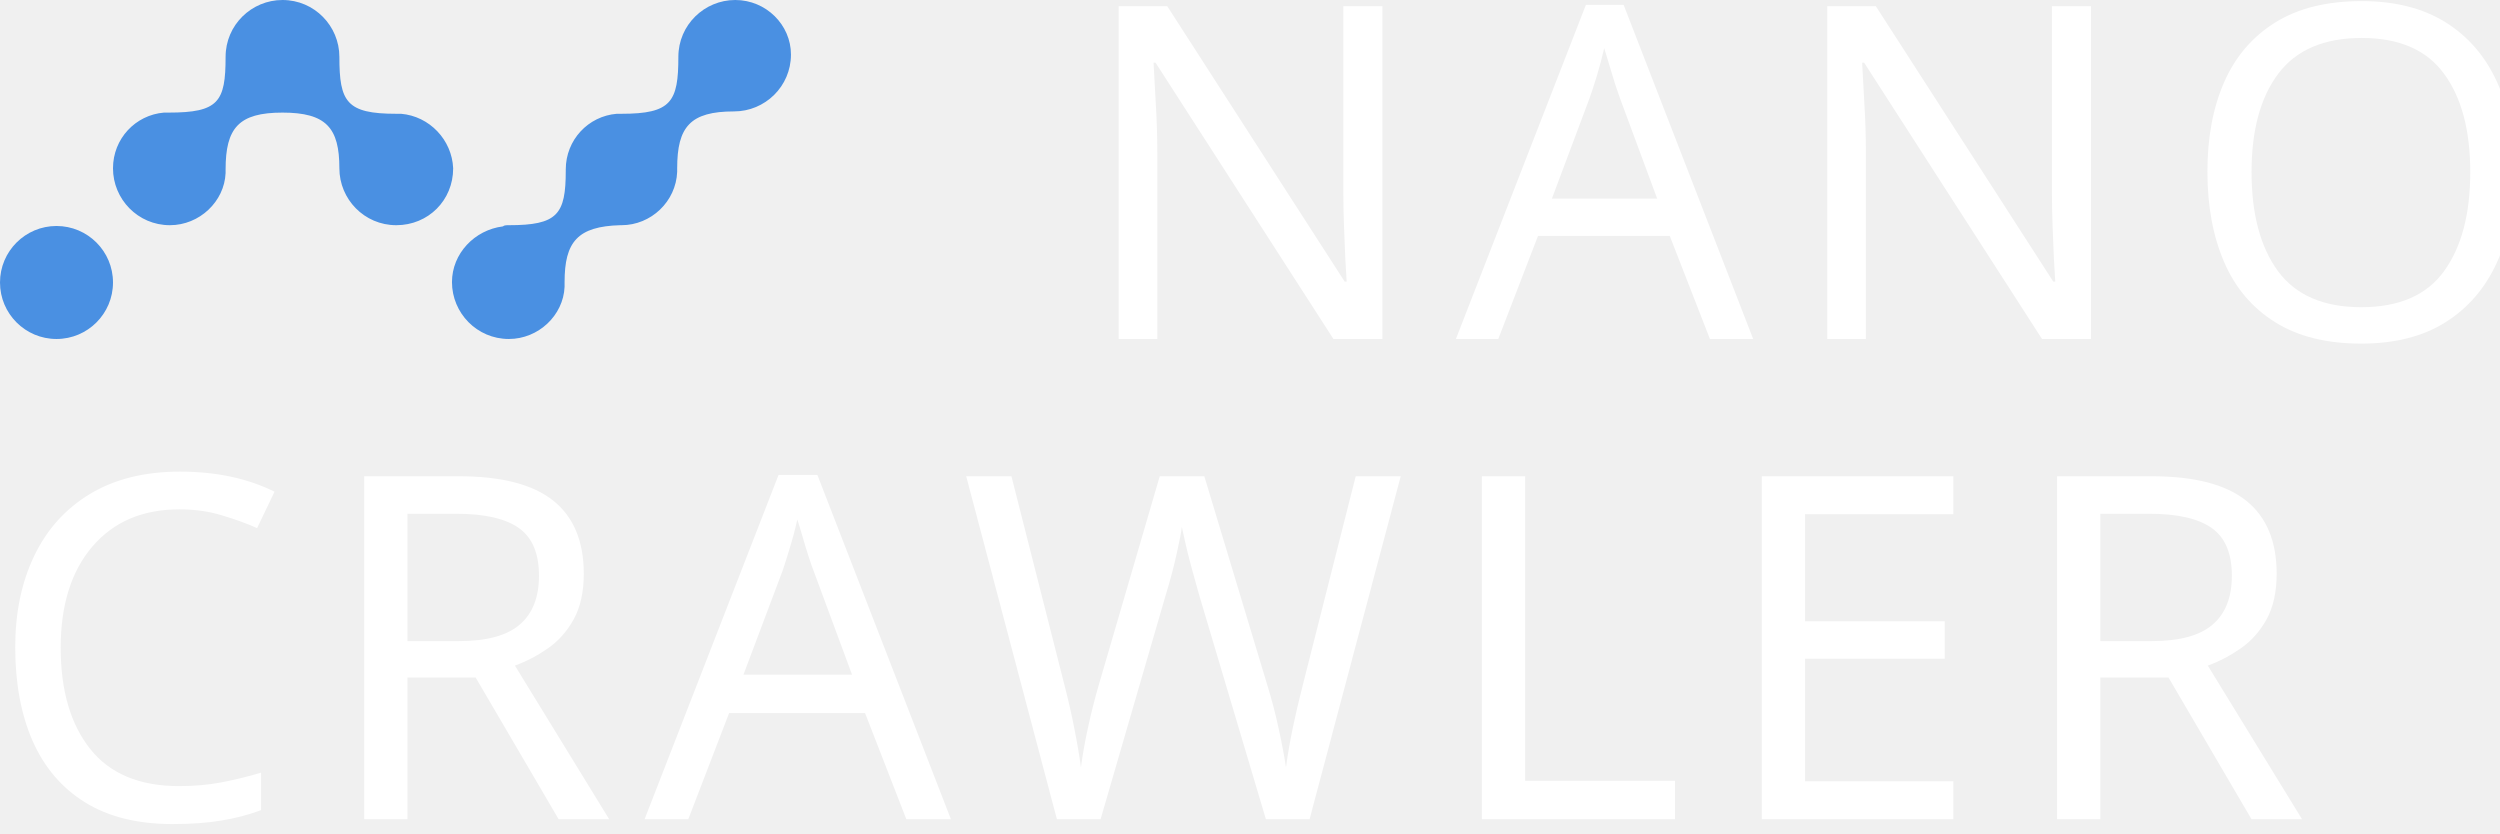
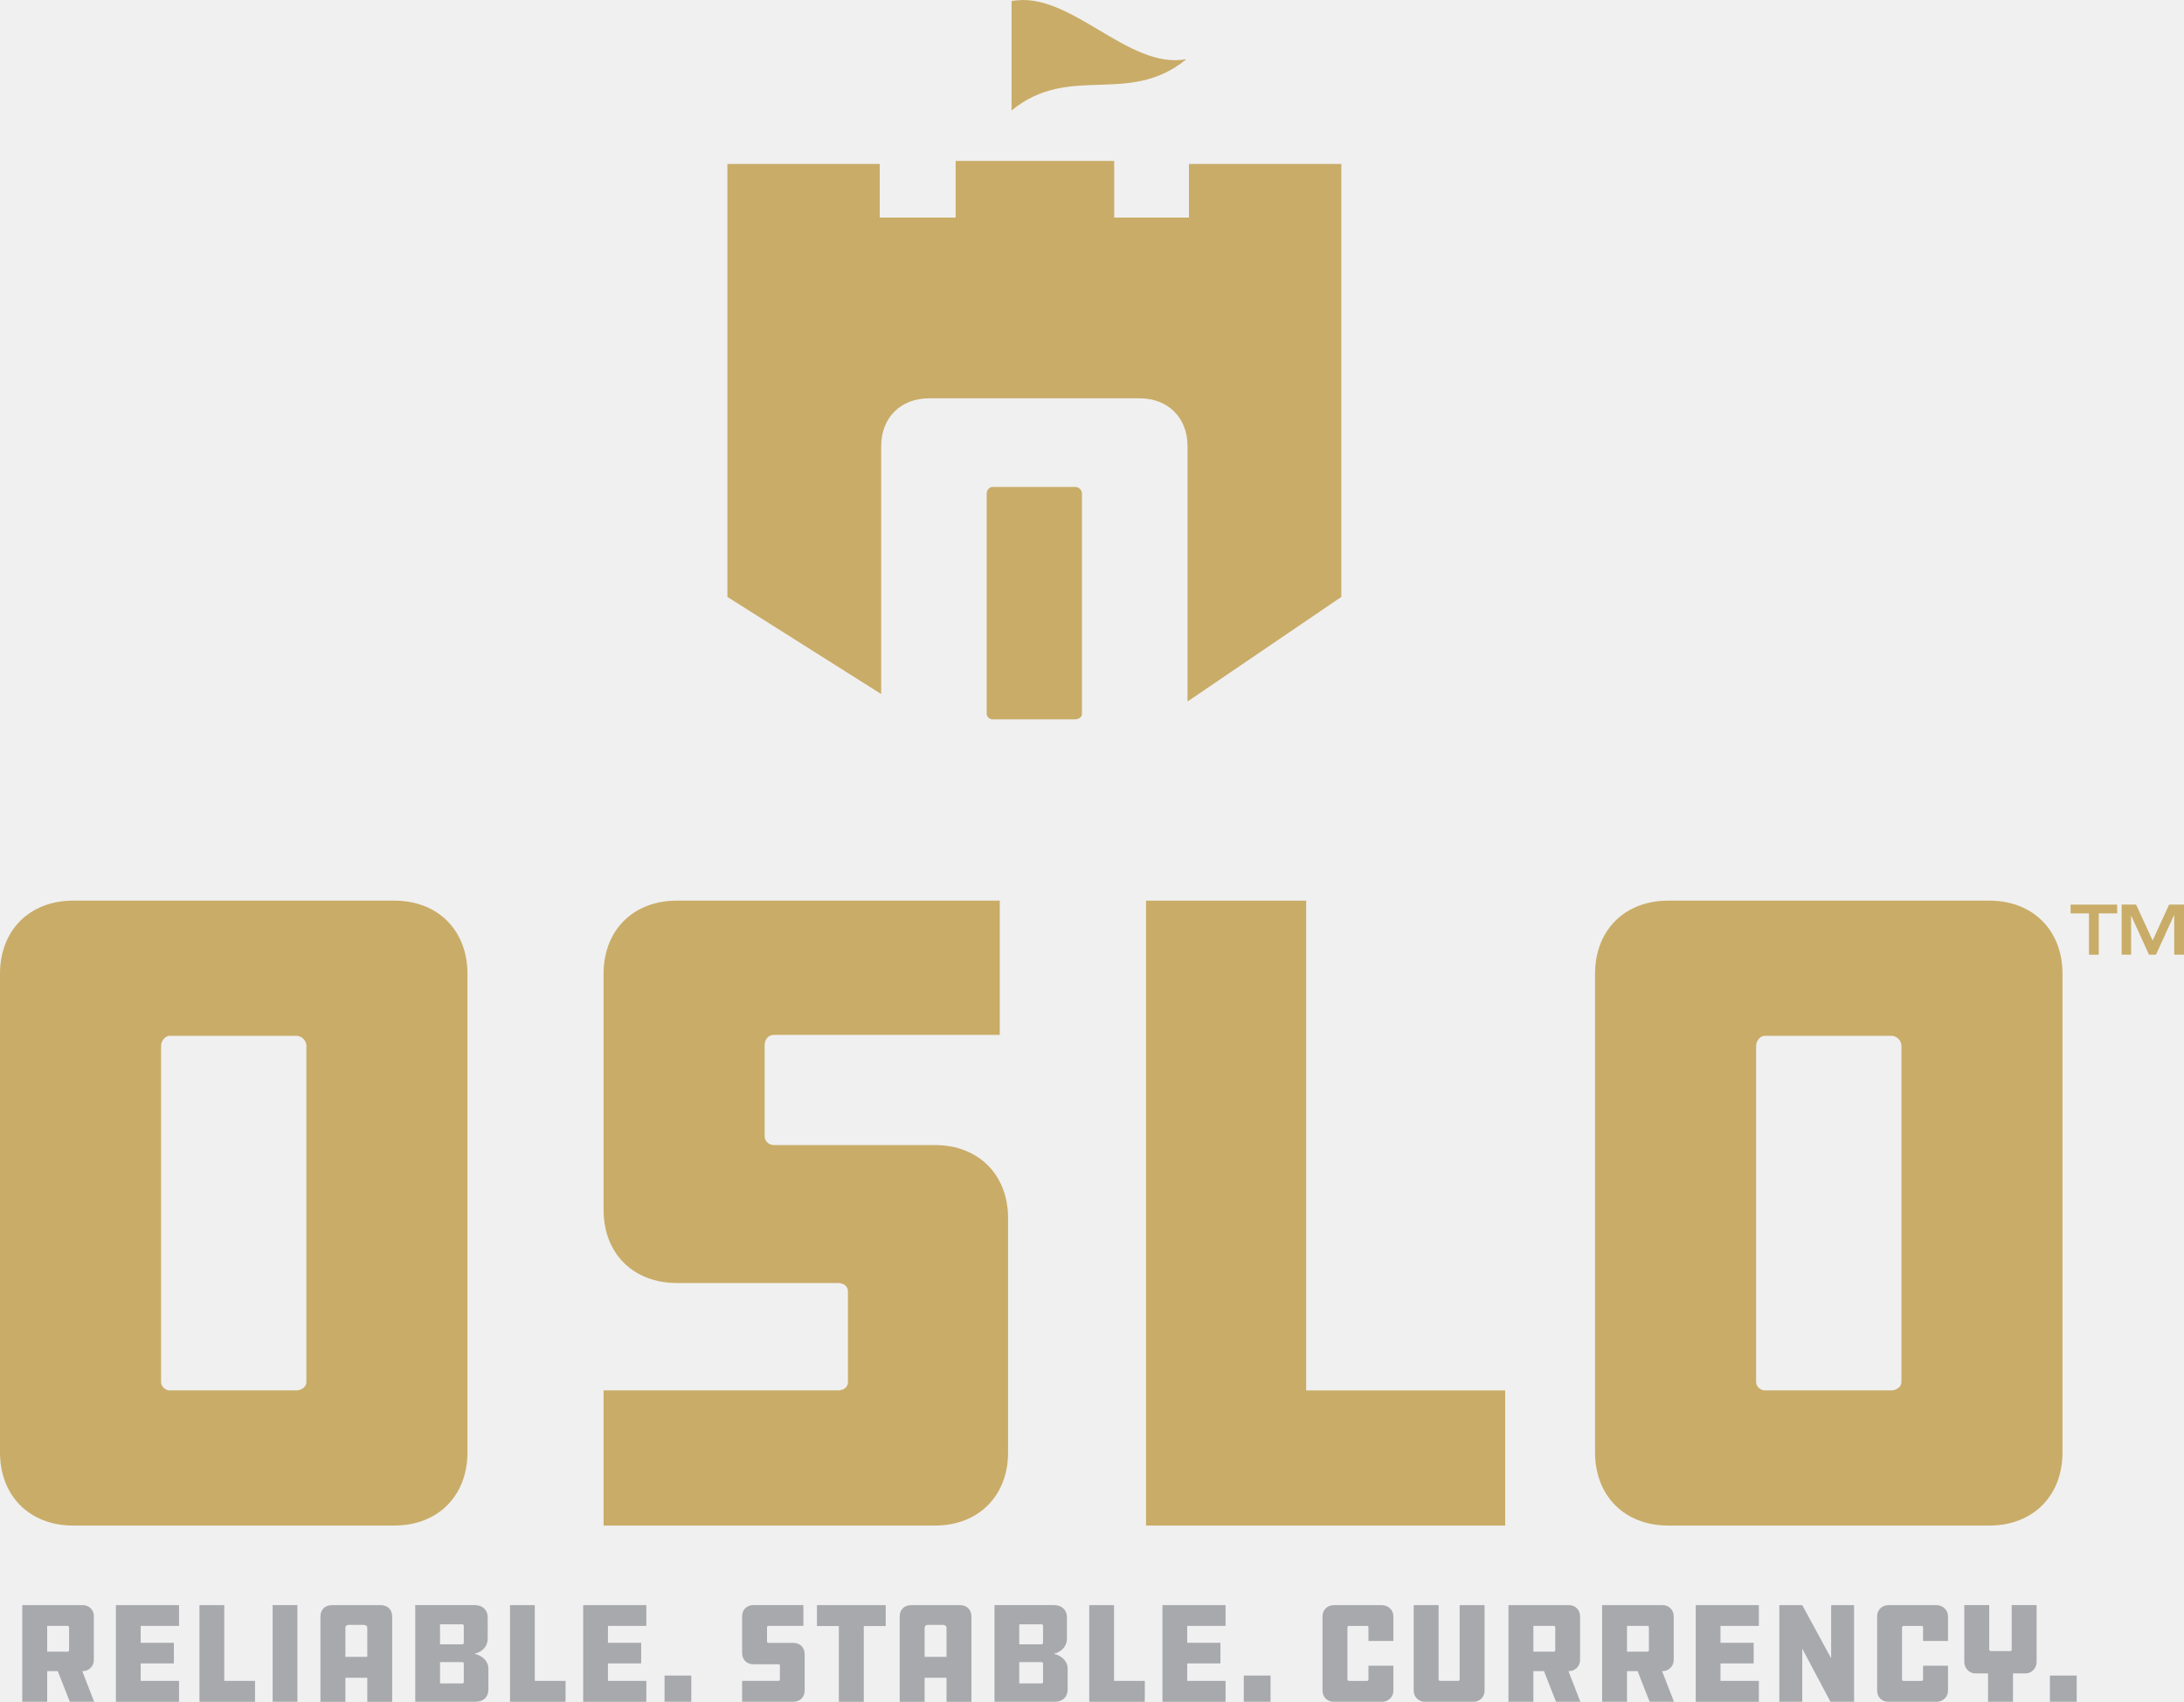
- <svg xmlns="http://www.w3.org/2000/svg" width="177px" height="59px" viewBox="0 0 177 59" version="1.1">
-   <g id="Page-1" stroke="none" stroke-width="1" fill="none" fill-rule="evenodd">
-     <g id="NanoCrawler" transform="translate(-167, -285)">
-       <g id="Vert-Logo" transform="translate(166, 276)">
-         <text id="CRAWLER" font-family="Nunito-Light, Nunito" font-size="34" font-weight="300" letter-spacing="2" fill="#FFFFFF">
-           <tspan x="0" y="67">CRAWLER</tspan>
-         </text>
-         <text id="NANO" font-family="Nunito-Light, Nunito" font-size="33" font-weight="300" letter-spacing="2" fill="#FFFFFF">
-           <tspan x="77" y="33">NAN</tspan>
-           <tspan x="155.27" y="33">O</tspan>
-         </text>
-         <g id="logo" transform="translate(1, 9)" fill="#4A90E2">
-           <circle id="Oval" cx="4" cy="20" r="4" />
-           <path d="M52.056,2.51547035e-15 C49.874,2.51547035e-15 48.028,1.762 48.028,4.028 C48.028,7.217 47.524,8.056 44,8.056 L43.664,8.056 C41.65,8.224 40.056,9.902 40.056,12 L40.056,12.084 C40.056,15.189 39.469,15.944 36.028,15.944 C35.86,15.944 35.692,15.944 35.608,16.028 C33.594,16.28 32,17.958 32,19.972 C32,22.154 33.762,24 36.028,24 C38.126,24 39.888,22.322 39.972,20.308 L39.972,19.972 C39.972,17.119 40.895,16.028 43.916,15.944 L44,15.944 C46.098,15.944 47.86,14.266 47.944,12.168 L47.944,11.916 C47.944,8.979 48.867,7.888 51.972,7.888 C54.154,7.888 56,6.126 56,3.86 C56,1.762 54.238,0 52.056,0 Z M28.392,8.056 L28.056,8.056 C24.531,8.056 24.028,7.217 24.028,4.028 C24.028,1.846 22.266,2.66453526e-15 20,2.66453526e-15 C17.818,2.94403196e-15 15.972,1.762 15.972,4.028 C15.972,7.217 15.469,7.972 11.944,7.972 L11.608,7.972 C9.594,8.14 8,9.818 8,11.916 C8,14.098 9.762,15.944 12.028,15.944 C14.126,15.944 15.888,14.266 15.972,12.252 L15.972,12 C15.972,9.063 16.895,7.972 20,7.972 C23.105,7.972 24.028,9.063 24.028,11.916 C24.028,14.098 25.79,15.944 28.056,15.944 C30.322,15.944 32.084,14.182 32.084,11.916 C32,9.902 30.406,8.224 28.392,8.056 Z" id="Shape" fill-rule="nonzero" />
-         </g>
+ <svg xmlns="http://www.w3.org/2000/svg" width="554.29" height="431.85" version="1.1" viewBox="0 0 554.29 431.85" xml:space="preserve">
+   <defs>
+     <clipPath id="clipPath24">
+       <path d="m0 720h720v-720h-720z" />
+     </clipPath>
+   </defs>
+   <g transform="matrix(1.3333 0 0 -1.3333 -203.74 757.9)">
+     <g transform="translate(550.45,394.6)">
+       <path d="m0 0h-3.501v1.665h8.867v-1.665h-3.501v-7.869h-1.865z" fill="#c9ac68" />
+     </g>
+     <g transform="translate(556.67,396.27)">
+       <path d="m0 0h2.746l3.147-6.83 3.143 6.83h2.83v-9.534h-1.862v7.6l-3.474-7.6h-1.322l-3.414 7.471v-7.471h-1.794z" fill="#c9ac68" />
+     </g>
+     <g clip-path="url(#clipPath24)">
+       <g transform="translate(165.96,258.72)">
+         <path d="m0 0c0 0.137-0.136 0.272-0.246 0.272h-3.924v-4.905h3.924c0.11 0 0.246 0.137 0.246 0.245zm2.644 4.225c1.117 0 2.07-0.9 2.07-2.072v-8.421c0-1.117-0.953-2.071-2.07-2.071h-0.137l2.262-5.832h-4.633l-2.289 5.832h-2.017v-5.832h-4.742v18.396z" fill="#a7a9ac" />
+       </g>
+       <g transform="translate(174.87,262.94)">
+         <path d="m0 0h12.018v-3.952h-7.303v-3.216h6.322v-3.924h-6.322v-3.325h7.303v-3.979h-12.018z" fill="#a7a9ac" />
+       </g>
+       <g transform="translate(190.78,262.94)">
+         <path d="m0 0h4.715v-14.417h5.859v-3.979h-10.574z" fill="#a7a9ac" />
+       </g>
+       <path d="m209.42 244.55h-4.715v18.396h4.715z" fill="#a7a9ac" />
+       <g transform="translate(222.72,253.1)">
+         <path d="m0 0v5.532c0 0.326-0.272 0.545-0.654 0.545h-2.943c-0.327 0-0.572-0.246-0.572-0.545v-5.532zm4.742-8.558h-4.742v4.579h-4.169v-4.579h-4.743v16.243c0 1.281 0.872 2.153 2.153 2.153h9.348c1.281 0 2.153-0.872 2.153-2.153z" fill="#a7a9ac" />
+       </g>
+       <g transform="translate(241.09,251.8)">
+         <path d="m0 0c0 0.137-0.082 0.3-0.272 0.3h-4.251v-4.061h4.251c0.19 0 0.272 0.137 0.272 0.273zm0 7.194c0 0.137-0.082 0.3-0.272 0.3h-4.251v-3.815h4.251c0.19 0 0.272 0.136 0.272 0.3zm-9.238-14.443v18.395h11.337c1.499 0 2.452-0.954 2.452-2.316v-4.088c0-1.254-0.817-2.453-2.507-2.861 1.69-0.409 2.643-1.554 2.643-2.78v-4.006c0-1.445-0.953-2.344-2.452-2.344z" fill="#a7a9ac" />
+       </g>
+       <g transform="translate(249.89,262.94)">
+         <path d="m0 0h4.715v-14.417h5.859v-3.979h-10.574z" fill="#a7a9ac" />
+       </g>
+       <g transform="translate(263.82,262.94)">
+         <path d="m0 0h12.018v-3.952h-7.303v-3.216h6.322v-3.924h-6.322v-3.325h7.303v-3.979h-12.018z" fill="#a7a9ac" />
+       </g>
+       <path d="m284.4 244.55h-5.096v4.987h5.096z" fill="#a7a9ac" />
+       <g transform="translate(294.07,248.53)">
+         <path d="m0 0h6.895c0.19 0 0.299 0.109 0.299 0.245v2.671c0 0.137-0.109 0.245-0.299 0.245h-4.742c-1.281 0-2.153 0.872-2.153 2.153v6.95c0 1.281 0.872 2.153 2.153 2.153h9.511v-3.952h-6.65c-0.163 0-0.272-0.136-0.272-0.3v-2.697c0-0.11 0.109-0.246 0.272-0.246h4.742c1.281 0 2.153-0.872 2.153-2.153v-6.894c0-1.281-0.872-2.154-2.153-2.154h-9.756z" fill="#a7a9ac" />
+       </g>
+       <g transform="translate(321.4,262.94)">
+         <path d="m0 0v-3.979h-4.17v-14.417h-4.742v14.417h-4.169v3.979z" fill="#a7a9ac" />
+       </g>
+       <g transform="translate(332.98,253.1)">
+         <path d="m0 0v5.532c0 0.326-0.272 0.545-0.654 0.545h-2.943c-0.327 0-0.572-0.246-0.572-0.545v-5.532zm4.742-8.558h-4.742v4.579h-4.169v-4.579h-4.743v16.243c0 1.281 0.872 2.153 2.153 2.153h9.348c1.281 0 2.153-0.872 2.153-2.153z" fill="#a7a9ac" />
+       </g>
+       <g transform="translate(351.35,251.8)">
+         <path d="m0 0c0 0.137-0.082 0.3-0.272 0.3h-4.251v-4.061h4.251c0.19 0 0.272 0.137 0.272 0.273zm0 7.194c0 0.137-0.082 0.3-0.272 0.3h-4.251v-3.815h4.251c0.19 0 0.272 0.136 0.272 0.3zm-9.238-14.443v18.395h11.337c1.499 0 2.452-0.954 2.452-2.316v-4.088c0-1.254-0.817-2.453-2.507-2.861 1.69-0.409 2.643-1.554 2.643-2.78v-4.006c0-1.445-0.953-2.344-2.452-2.344z" fill="#a7a9ac" />
+       </g>
+       <g transform="translate(360.15,262.94)">
+         <path d="m0 0h4.715v-14.417h5.859v-3.979h-10.574z" fill="#a7a9ac" />
+       </g>
+       <g transform="translate(374.08,262.94)">
+         <path d="m0 0h12.019v-3.952h-7.304v-3.216h6.322v-3.924h-6.322v-3.325h7.304v-3.979h-12.019z" fill="#a7a9ac" />
+       </g>
+       <path d="m394.66 244.55h-5.096v4.987h5.096z" fill="#a7a9ac" />
+       <g transform="translate(418.04,251.41)">
+         <path d="m0 0v-4.769c0-1.199-0.98-2.098-2.152-2.098h-9.24c-1.171 0-2.097 0.899-2.097 2.098v14.226c0 1.117 0.926 2.071 2.097 2.071h9.24c1.172 0 2.152-0.954 2.152-2.071v-4.742h-4.742v2.561c0 0.164-0.136 0.3-0.245 0.3h-3.461c-0.163 0-0.3-0.136-0.3-0.3v-9.892c0-0.163 0.137-0.273 0.3-0.273h3.461c0.109 0 0.245 0.11 0.245 0.273v2.616z" fill="#a7a9ac" />
+       </g>
+       <g transform="translate(426.65,262.94)">
+         <path d="m0 0v-14.172c0-0.136 0.136-0.245 0.245-0.245h3.461c0.163 0 0.3 0.109 0.3 0.245v14.172h4.742v-16.297c0-1.199-0.927-2.099-2.071-2.099h-9.321c-1.117 0-2.098 0.9-2.098 2.099v16.297z" fill="#a7a9ac" />
+       </g>
+       <g transform="translate(448.86,258.72)">
+         <path d="m0 0c0 0.137-0.136 0.272-0.245 0.272h-3.924v-4.905h3.924c0.109 0 0.245 0.137 0.245 0.245zm2.644 4.225c1.117 0 2.071-0.9 2.071-2.072v-8.421c0-1.117-0.954-2.071-2.071-2.071h-0.136l2.262-5.832h-4.633l-2.289 5.832h-2.017v-5.832h-4.742v18.396z" fill="#a7a9ac" />
+       </g>
+       <g transform="translate(466.68,258.72)">
+         <path d="m0 0c0 0.137-0.136 0.272-0.245 0.272h-3.924v-4.905h3.924c0.109 0 0.245 0.137 0.245 0.245zm2.644 4.225c1.117 0 2.071-0.9 2.071-2.072v-8.421c0-1.117-0.954-2.071-2.071-2.071h-0.136l2.262-5.832h-4.633l-2.289 5.832h-2.017v-5.832h-4.742v18.396z" fill="#a7a9ac" />
+       </g>
+       <g transform="translate(475.59,262.94)">
+         <path d="m0 0h12.019v-3.952h-7.304v-3.216h6.322v-3.924h-6.322v-3.325h7.304v-3.979h-12.019z" fill="#a7a9ac" />
+       </g>
+       <g transform="translate(495.87,254.66)">
+         <path d="m0 0v-10.11h-4.36v18.395h4.36l5.505-10.138v10.138h4.36v-18.395h-4.496z" fill="#a7a9ac" />
+       </g>
+       <g transform="translate(523.61,251.41)">
+         <path d="m0 0v-4.769c0-1.199-0.98-2.098-2.152-2.098h-9.24c-1.171 0-2.097 0.899-2.097 2.098v14.226c0 1.117 0.926 2.071 2.097 2.071h9.24c1.172 0 2.152-0.954 2.152-2.071v-4.742h-4.742v2.561c0 0.164-0.136 0.3-0.245 0.3h-3.461c-0.163 0-0.3-0.136-0.3-0.3v-9.892c0-0.163 0.137-0.273 0.3-0.273h3.461c0.109 0 0.245 0.11 0.245 0.273v2.616z" fill="#a7a9ac" />
+       </g>
+       <g transform="translate(531.24,244.55)">
+         <path d="m0 0v5.396h-2.452c-1.118 0-2.071 0.981-2.071 2.18v10.82h4.741v-8.476c0-0.137 0.164-0.273 0.3-0.273h3.788c0.164 0 0.191 0.136 0.191 0.273v8.476h4.741v-10.82c0-1.199-0.953-2.18-2.071-2.18h-2.425v-5.396z" fill="#a7a9ac" />
+       </g>
+       <path d="m548.11 244.55h-5.097v4.987h5.097z" fill="#a7a9ac" />
+       <g transform="translate(211.13,369.36)">
+         <path d="m0 0c0 1.057-0.88 1.937-1.937 1.937h-24.141c-0.705 0-1.585-0.88-1.585-1.937v-63.961c0-0.881 0.88-1.586 1.585-1.586h24.141c1.057 0 1.937 0.705 1.937 1.586zm16.739 27.663c8.282 0 13.919-5.638 13.919-13.92v-91.094c0-8.282-5.637-13.921-13.919-13.921h-61.141c-8.282 0-13.919 5.639-13.919 13.921v91.094c0 8.282 5.637 13.92 13.919 13.92z" fill="#c9ac68" />
+       </g>
+       <g transform="translate(267.7,303.81)">
+         <path d="m0 0h44.577c1.235 0 1.94 0.705 1.94 1.586v17.268c0 0.881-0.705 1.586-1.94 1.586h-30.658c-8.282 0-13.919 5.638-13.919 13.919v44.931c0 8.282 5.637 13.921 13.919 13.921h61.494v-25.55h-42.993c-1.057 0-1.762-0.88-1.762-1.937v-17.444c0-0.705 0.705-1.587 1.762-1.587h30.658c8.283 0 13.92-5.638 13.92-13.919v-44.578c0-8.282-5.637-13.921-13.92-13.921h-63.078z" fill="#c9ac68" />
+       </g>
+       <g transform="translate(370.96,397.02)">
+         <path d="m0 0h30.48v-93.211h37.883v-25.724h-68.363z" fill="#c9ac68" />
+       </g>
+       <g transform="translate(514.75,369.36)">
+         <path d="m0 0c0 1.057-0.883 1.937-1.937 1.937h-24.141c-0.705 0-1.585-0.88-1.585-1.937v-63.961c0-0.881 0.88-1.586 1.585-1.586h24.141c1.054 0 1.937 0.705 1.937 1.586zm16.739 27.663c8.282 0 13.919-5.638 13.919-13.92v-91.094c0-8.282-5.637-13.921-13.919-13.921h-61.141c-8.282 0-13.919 5.639-13.919 13.921v91.094c0 8.282 5.637 13.92 13.919 13.92z" fill="#c9ac68" />
+       </g>
+       <g transform="translate(393.63,537.23)">
+         <path d="m0 0h-14.5v-10.194h-14.233v10.771h-30.178v-10.771h-14.449v10.194h-29v-82.403l29.271-18.481v47.159c0 5.428 3.694 9.123 9.123 9.123h40.072c5.428 0 9.123-3.695 9.123-9.123v-48.577l0.061 0.035 29.21 19.864v82.403z" fill="#c9ac68" />
+       </g>
+       <g transform="translate(357.49,475.76)">
+         <path d="m0 0h-15.822c-0.462 0-1.039-0.577-1.039-1.27v-41.921c0-0.577 0.577-1.039 1.039-1.039h15.822c0.693 0 1.27 0.462 1.27 1.039v41.921c0 0.693-0.577 1.27-1.27 1.27" fill="#c9ac68" />
+       </g>
+       <g transform="translate(345.36,568.23)">
+         <path d="m 0,0 v -20.818 c 11.1,9.088 22.199,0.689 33.299,9.777 C 22.199,-13.19 11.1,2.149 0,0" fill="#c9ac68" />
      </g>
    </g>
  </g>
</svg>
